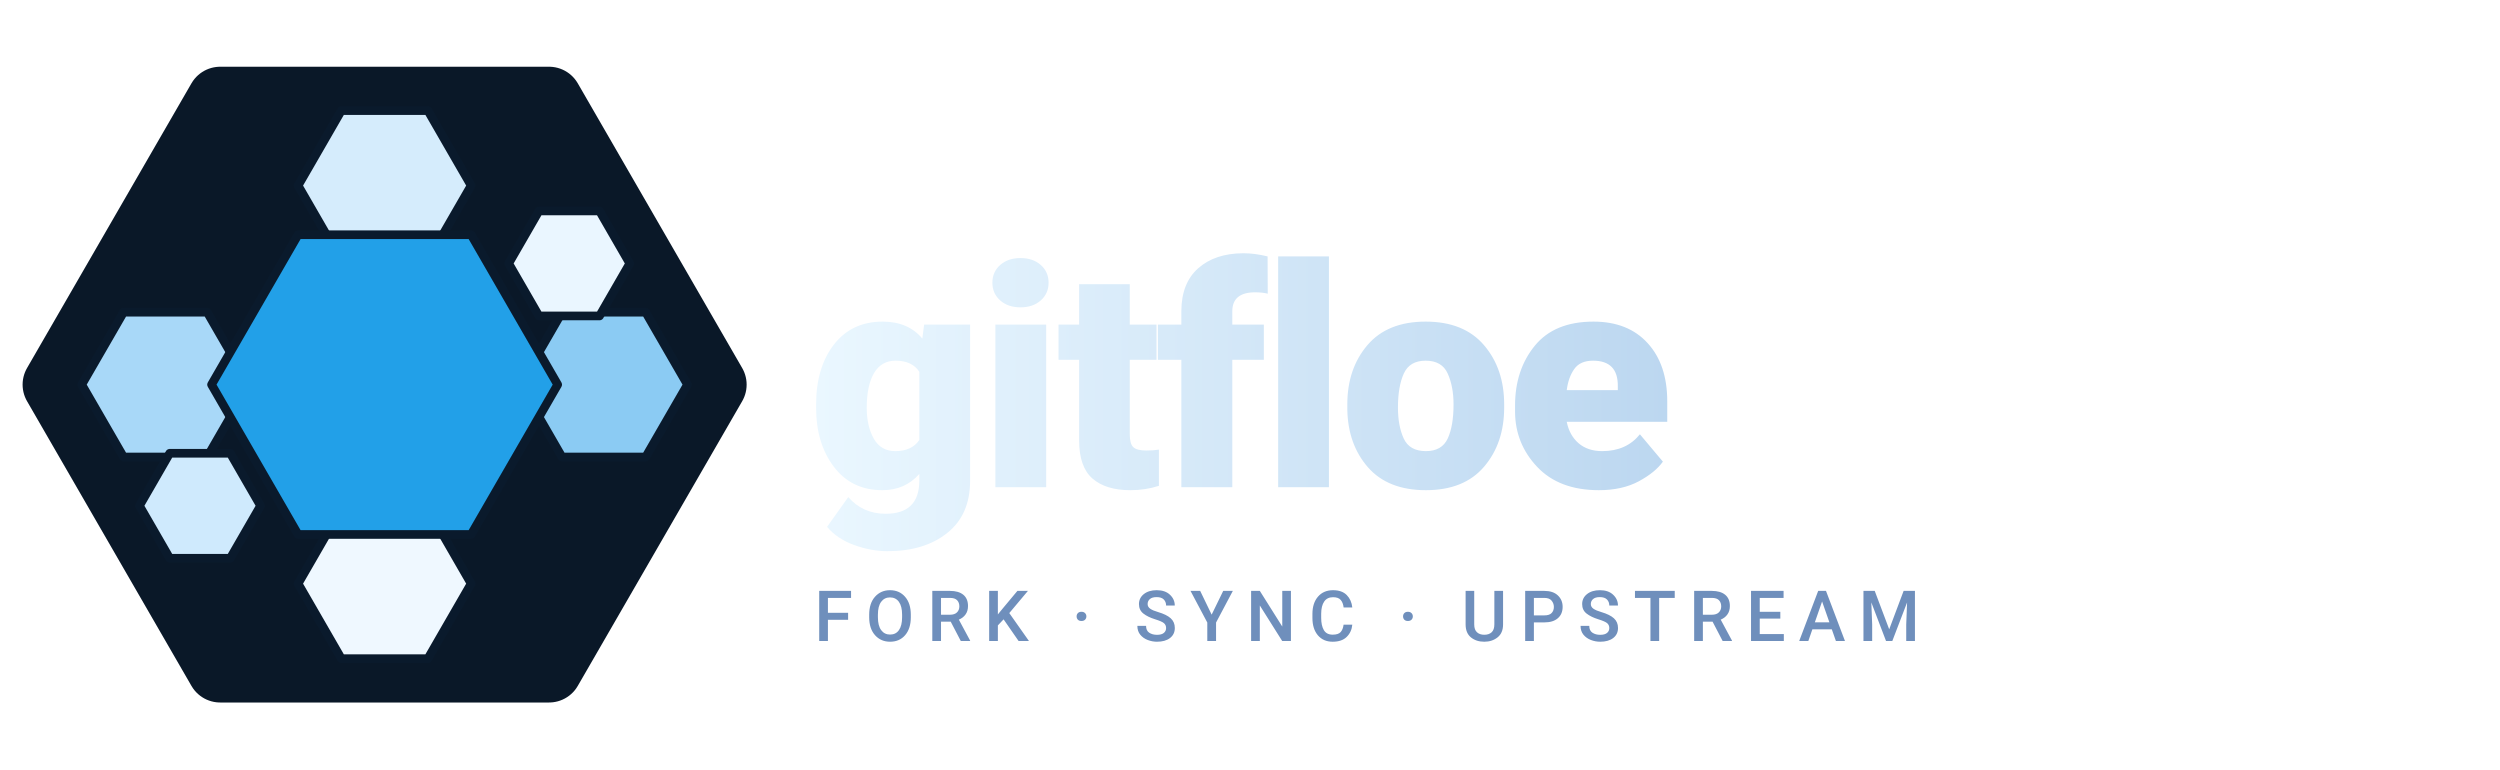
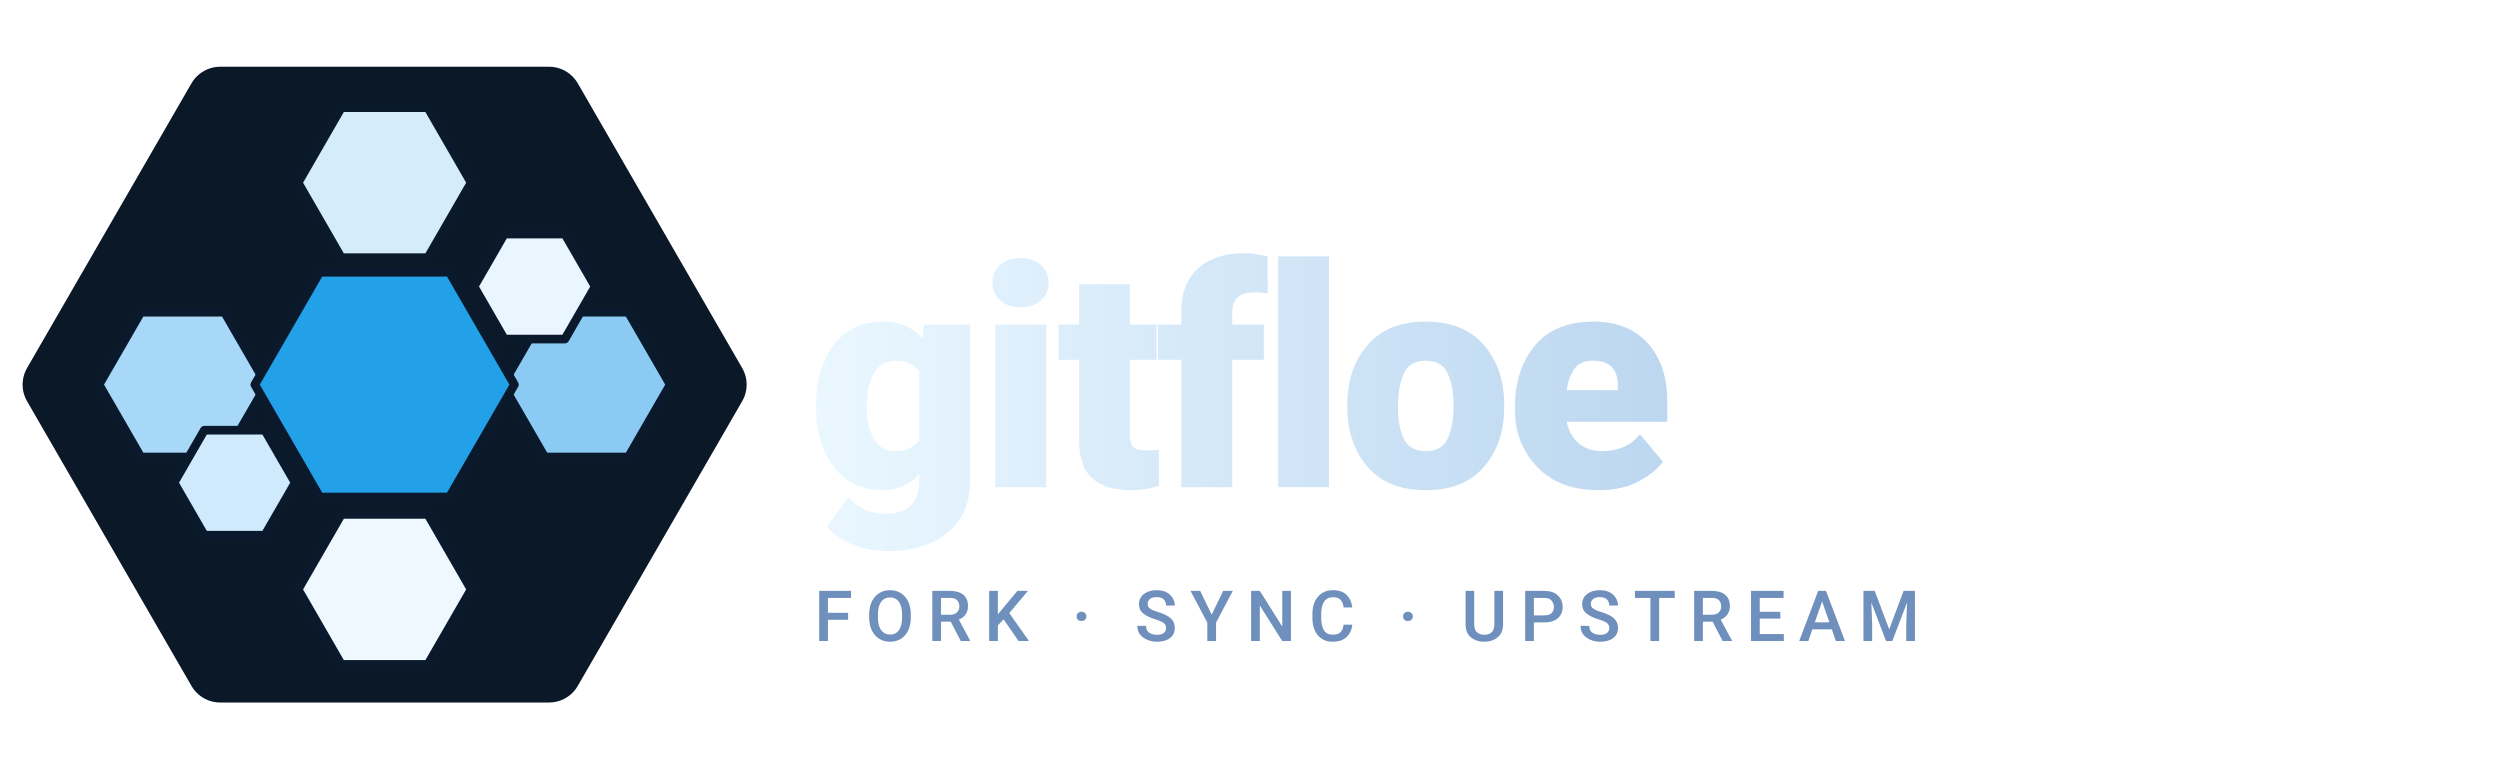
<svg xmlns="http://www.w3.org/2000/svg" viewBox="0 0 780 240" width="780" height="240" role="img" aria-label="gitfloe logo">
  <defs>
    <linearGradient id="ltxt" x1="0" y1="0" x2="1" y2="0">
      <stop offset="0" stop-color="#eaf7ff" />
      <stop offset="1" stop-color="#bcd7f0" />
    </linearGradient>
  </defs>
  <g transform="translate(4.8,4.8) scale(0.45)">
    <path d="M484,256 L370,453.4 L142,453.4 L28,256 L142,58.6 L370,58.6 Z" fill="#0a1828" stroke="#0a1828" stroke-width="46" stroke-linejoin="round" />
    <g>
-       <polygon points="316.0,118.0 286.0,170.0 226.0,170.0 196.0,118.0 226.0,66.0 286.0,66.0" fill="#d5ecfc" stroke="#0a1a2c" stroke-width="6" stroke-linejoin="round" />
-       <polygon points="162.0,256.0 133.0,306.2 75.0,306.2 46.0,256.0 75.0,205.8 133.0,205.8" fill="#a8d8f8" stroke="#0a1a2c" stroke-width="6" stroke-linejoin="round" />
-       <polygon points="466.0,256.0 437.0,306.2 379.0,306.2 350.0,256.0 379.0,205.8 437.0,205.8" fill="#8bcbf3" stroke="#0a1a2c" stroke-width="6" stroke-linejoin="round" />
-       <polygon points="316.0,394.0 286.0,446.0 226.0,446.0 196.0,394.0 226.0,342.0 286.0,342.0" fill="#eff8ff" stroke="#0a1a2c" stroke-width="6" stroke-linejoin="round" />
-       <polygon points="376.0,256.0 316.0,359.9 196.0,359.9 136.0,256.0 196.0,152.1 316.0,152.1" fill="#22a0e8" stroke="#0a1a2c" stroke-width="6" stroke-linejoin="round" />
-       <polygon points="426.0,172.0 405.0,208.4 363.0,208.4 342.0,172.0 363.0,135.6 405.0,135.6" fill="#eaf6ff" stroke="#0a1a2c" stroke-width="6" stroke-linejoin="round" />
-       <polygon points="170.0,340.0 149.0,376.4 107.0,376.4 86.0,340.0 107.0,303.6 149.0,303.6" fill="#cfeafd" stroke="#0a1a2c" stroke-width="6" stroke-linejoin="round" />
+       <polygon points="316.0,116.0 286.0,168.0 226.0,168.0 196.0,116.0 226.0,64.0 286.0,64.0" fill="#d5ecfc" stroke="#0a1a2c" stroke-width="6" stroke-linejoin="round" />
+       <polygon points="174.0,256.0 145.0,306.2 87.0,306.2 58.0,256.0 87.0,205.8 145.0,205.8" fill="#a8d8f8" stroke="#0a1a2c" stroke-width="6" stroke-linejoin="round" />
+       <polygon points="454.0,256.0 425.0,306.2 367.0,306.2 338.0,256.0 367.0,205.8 425.0,205.8" fill="#8bcbf3" stroke="#0a1a2c" stroke-width="6" stroke-linejoin="round" />
+       <polygon points="316.0,398.0 286.0,450.0 226.0,450.0 196.0,398.0 226.0,346.0 286.0,346.0" fill="#eff8ff" stroke="#0a1a2c" stroke-width="6" stroke-linejoin="round" />
+       <polygon points="346.0,256.0 301.0,333.9 211.0,333.9 166.0,256.0 211.0,178.1 301.0,178.1" fill="#22a0e8" stroke="#0a1a2c" stroke-width="6" stroke-linejoin="round" />
+       <polygon points="402.0,188.0 381.0,224.4 339.0,224.4 318.0,188.0 339.0,151.6 381.0,151.6" fill="#eaf6ff" stroke="#0a1a2c" stroke-width="6" stroke-linejoin="round" />
+       <polygon points="194.0,324.0 173.0,360.4 131.0,360.4 110.0,324.0 131.0,287.6 173.0,287.6" fill="#cfeafd" stroke="#0a1a2c" stroke-width="6" stroke-linejoin="round" />
    </g>
  </g>
  <text x="252" y="152" font-size="96" font-weight="800" letter-spacing="-2" fill="url(#ltxt)" font-family="system-ui,-apple-system,'Segoe UI',Roboto,Helvetica,Arial,sans-serif">gitfloe</text>
  <text x="254" y="200" font-size="22" font-weight="500" letter-spacing="4" fill="#6f8fbc" font-family="system-ui,-apple-system,'Segoe UI',Roboto,Helvetica,Arial,sans-serif">FORK · SYNC · UPSTREAM</text>
</svg>
